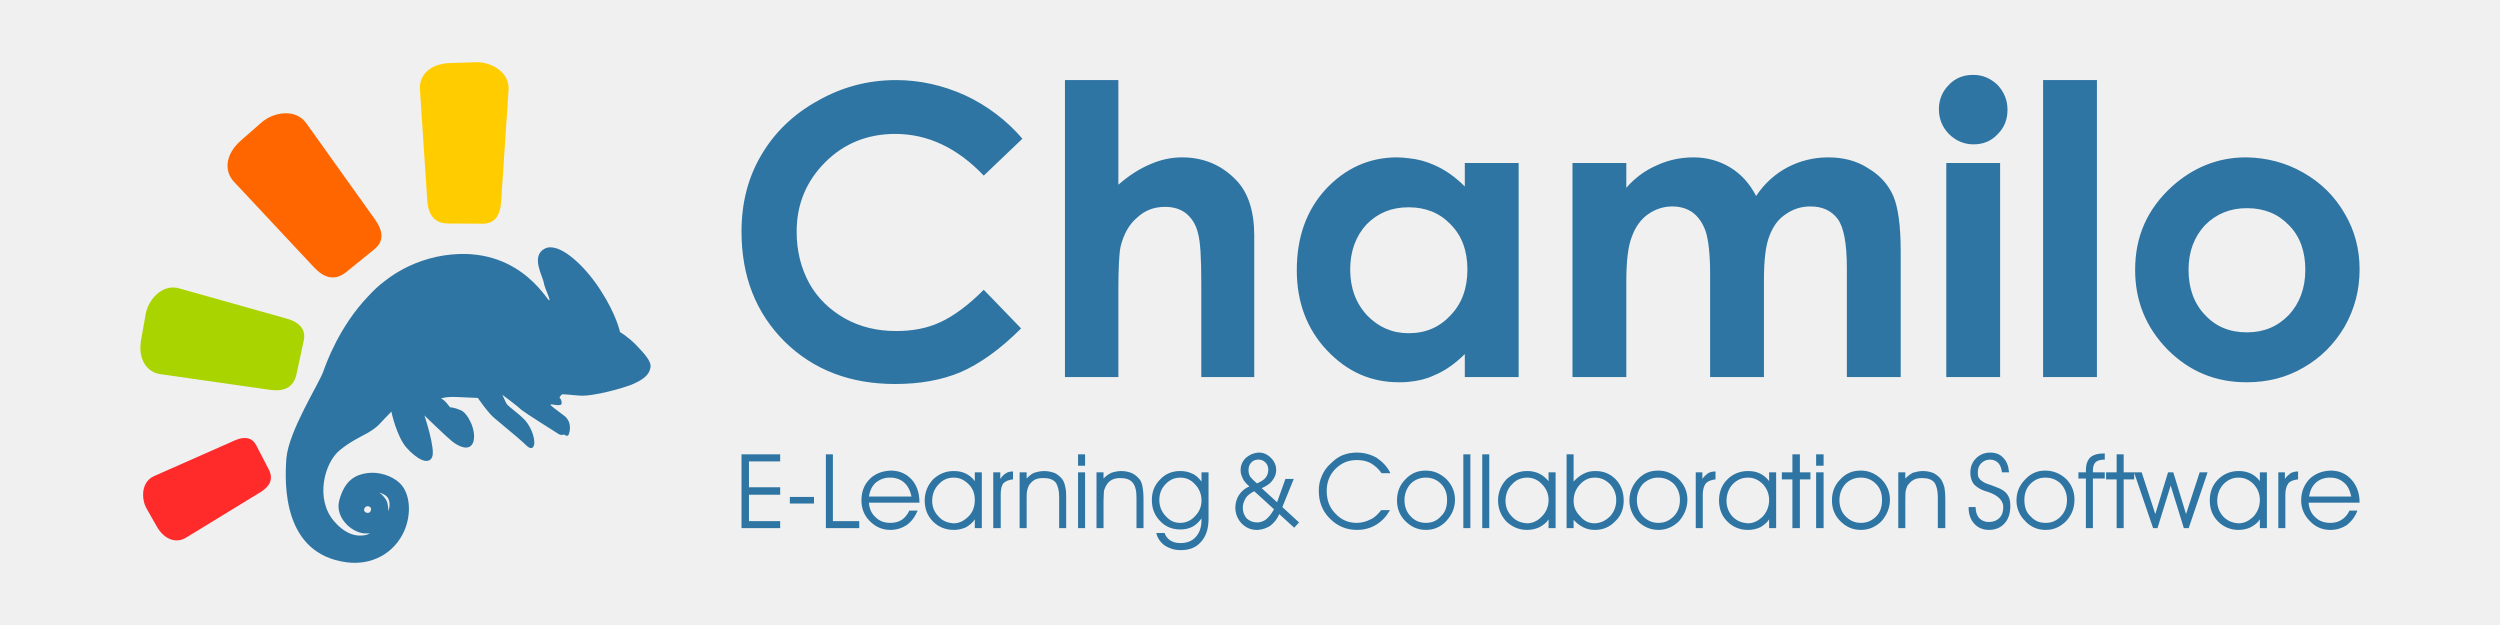
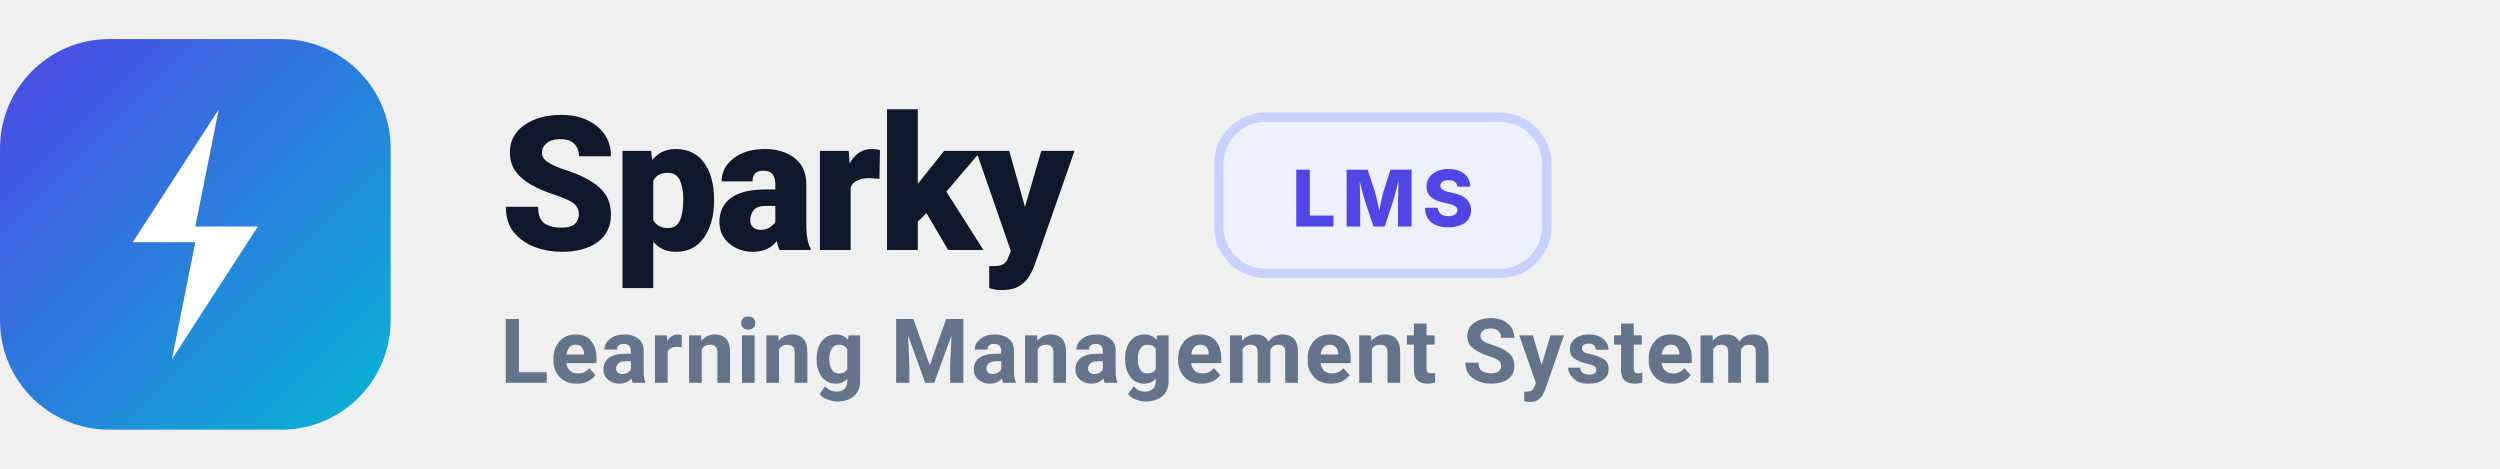
- <svg xmlns="http://www.w3.org/2000/svg" width="400" height="100" id="svg3034" version="1.1">
-   <defs id="defs3036" />
-   <g id="layer1" transform="translate(0,-952.3622)">
-     <g id="g1506" transform="matrix(0.9888601,0,0,0.9888601,5.005831,11.46593)">
-       <g transform="matrix(0.3661674,0,0,0.3661674,-28.87784,687.9578)" id="g1448">
-         <path style="fill:#2e75a3;stroke-width:1.001" id="path2819" d="m 1058.013,888.635 v -22.061 c 7.288,0 13.427,-2.494 18.415,-7.672 4.796,-5.18 7.29,-11.895 7.29,-19.952 0,-8.059 -2.301,-14.772 -7.29,-19.762 -4.794,-4.987 -10.934,-7.481 -18.415,-7.481 v -22.446 c 8.633,0.191 17.073,2.303 24.747,6.714 7.864,4.413 14.004,10.552 18.417,18.225 4.411,7.484 6.523,15.732 6.523,24.556 0,9.018 -2.111,17.266 -6.523,25.132 -4.605,7.864 -10.552,13.813 -18.226,18.225 -7.481,4.411 -15.922,6.523 -24.938,6.523 z m 0,-99.375 v 22.446 h -0.193 c -7.29,0 -13.429,2.494 -18.417,7.483 -4.794,5.18 -7.288,11.701 -7.288,19.76 0,8.248 2.494,14.963 7.288,19.952 4.796,5.179 10.936,7.672 18.417,7.672 0,0 0,0 0.193,0 v 22.061 c -0.193,0 -0.193,0 -0.385,0 -13.62,0 -25.13,-4.796 -34.723,-14.388 -9.593,-9.784 -14.389,-21.485 -14.389,-35.298 0,-14.772 5.373,-26.859 16.308,-36.836 9.4,-8.441 20.334,-12.853 32.613,-12.853 0.191,0 0.383,0 0.576,0 z m -370.449,99.183 v -21.487 c 7.481,0 13.619,-2.686 18.416,-7.864 4.987,-5.18 7.482,-11.895 7.482,-20.336 0,-8.248 -2.494,-14.963 -7.482,-19.952 -4.796,-4.987 -10.935,-7.482 -18.416,-7.482 v -21.678 c 3.836,0.384 7.481,1.343 10.935,2.878 4.987,2.109 9.593,5.372 13.813,9.592 v -10.359 h 23.788 v 94.578 h -23.788 v -10.167 c -4.605,4.605 -9.207,7.672 -14.004,9.592 -3.262,1.536 -6.908,2.304 -10.743,2.687 z m 72.324,-96.688 h 23.788 v 10.936 c 4.028,-4.605 8.633,-7.865 13.62,-9.976 4.987,-2.303 10.361,-3.453 16.115,-3.453 5.947,0 11.319,1.534 16.115,4.412 4.796,2.878 8.633,7.098 11.512,12.662 3.646,-5.565 8.44,-9.784 13.813,-12.662 5.563,-2.878 11.51,-4.412 18.033,-4.412 6.716,0 12.663,1.534 17.651,4.796 5.18,3.068 8.824,7.098 11.127,12.279 2.108,4.986 3.26,13.046 3.26,24.364 v 55.634 H 881.134 v -48.151 c 0,-10.743 -1.343,-18.034 -4.028,-21.679 -2.685,-3.646 -6.716,-5.563 -12.086,-5.563 -4.028,0 -7.673,1.151 -10.936,3.454 -3.26,2.108 -5.563,5.371 -7.099,9.4 -1.726,4.222 -2.494,10.743 -2.494,19.76 v 42.781 h -23.788 v -45.849 c 0,-8.633 -0.769,-14.772 -1.917,-18.417 -1.345,-3.837 -3.262,-6.523 -5.756,-8.442 -2.494,-1.726 -5.371,-2.686 -9.016,-2.686 -3.839,0 -7.484,1.151 -10.743,3.454 -3.07,2.108 -5.565,5.563 -7.099,9.784 -1.726,4.22 -2.494,10.934 -2.494,19.952 v 42.204 H 759.891 V 791.754 Z M 936.958,752.809 c 4.222,0 7.675,1.535 10.743,4.413 2.877,3.069 4.413,6.714 4.413,10.936 0,4.411 -1.343,7.864 -4.413,10.935 -2.877,3.069 -6.523,4.412 -10.55,4.412 -4.222,0 -7.866,-1.534 -10.936,-4.604 -2.879,-2.878 -4.413,-6.715 -4.413,-10.936 0,-4.221 1.534,-7.865 4.413,-10.742 2.878,-3.07 6.523,-4.413 10.742,-4.413 z m -11.893,38.945 h 23.788 v 94.578 h -23.788 z m 42.78,-36.643 h 23.79 v 131.22 h -23.79 z m -451.023,25.899 -17.074,16.307 c -11.702,-12.279 -24.747,-18.417 -39.135,-18.417 -12.279,0 -22.638,4.221 -30.886,12.47 -8.442,8.442 -12.662,18.609 -12.662,30.695 0,8.633 1.918,16.115 5.564,22.828 3.646,6.525 9.017,11.703 15.732,15.54 6.906,3.836 14.388,5.562 22.637,5.562 7.099,0 13.62,-1.149 19.376,-3.836 5.946,-2.686 12.47,-7.482 19.375,-14.387 l 16.498,17.074 c -9.401,9.4 -18.417,15.732 -26.859,19.376 -8.249,3.451 -17.841,5.18 -28.776,5.18 -19.76,0 -36.067,-6.139 -48.921,-18.802 -12.662,-12.661 -18.992,-28.775 -18.992,-48.535 0,-12.662 2.877,-23.981 8.825,-33.957 5.755,-9.784 14.004,-17.841 24.747,-23.788 10.742,-6.139 22.253,-9.209 34.723,-9.209 10.551,0 20.719,2.303 30.503,6.715 9.785,4.604 18.225,10.935 25.324,19.183 z m 170.742,8.633 v 21.678 h -0.191 c -7.482,0 -13.429,2.495 -18.417,7.482 -4.796,5.18 -7.29,11.895 -7.29,19.952 0,8.25 2.494,14.963 7.482,20.336 4.987,5.179 11.127,7.864 18.226,7.864 0.191,0 0.191,0 0.191,0 v 21.487 c -1.343,0.191 -2.877,0.191 -4.411,0.191 -12.279,0 -22.83,-4.605 -31.847,-14.197 -8.824,-9.4 -13.238,-21.294 -13.238,-35.298 0,-14.58 4.22,-26.475 12.853,-35.876 8.633,-9.207 19.185,-14.004 31.464,-14.004 1.916,0 3.452,0.192 5.179,0.383 z M 535.622,755.111 h 23.597 v 46.235 c 4.605,-4.029 9.402,-7.099 14.004,-9.017 4.796,-2.109 9.402,-3.069 14.198,-3.069 9.207,0 17.266,3.261 23.596,9.784 5.565,5.563 8.25,14.006 8.25,24.747 v 62.54 h -23.405 v -41.63 c 0,-10.936 -0.385,-18.417 -1.536,-22.253 -0.958,-3.837 -2.877,-6.523 -5.18,-8.442 -2.494,-1.918 -5.563,-2.877 -9.207,-2.877 -4.987,0 -9.018,1.535 -12.47,4.796 -3.453,2.877 -5.947,7.29 -7.29,12.853 -0.576,2.879 -0.96,9.209 -0.96,19.376 v 38.176 h -23.597 z" />
-         <path style="fill:#2e75a3;stroke-width:1.013" id="path2913" d="m 1094.691,953.877 v -3.107 0 c 1.942,0 3.494,-0.388 5.047,-1.359 1.554,-0.971 2.72,-2.33 3.495,-4.076 h 3.495 c -0.971,2.718 -2.718,4.854 -4.66,6.406 -2.134,1.359 -4.464,2.136 -7.182,2.136 z m 0,-12.037 v -2.718 h 9.319 c -0.583,-2.718 -1.552,-4.854 -3.301,-6.213 -1.552,-1.359 -3.495,-2.136 -6.018,-2.136 v -3.105 c 0.195,0 0.195,0 0.195,0 3.882,0 6.794,1.359 9.124,3.882 2.33,2.524 3.689,6.016 3.689,10.095 v 0.193 z m 0,-14.171 v 3.105 h -0.194 c -2.33,0 -4.464,0.778 -6.018,2.136 -1.747,1.552 -2.718,3.689 -3.105,6.213 h 9.317 v 2.718 h -9.512 c 0.193,2.718 1.165,4.854 2.911,6.406 1.749,1.747 4.076,2.524 6.6,2.524 v 3.107 c -3.493,0 -6.6,-1.361 -8.93,-3.885 -2.524,-2.524 -3.882,-5.629 -3.882,-9.124 0,-3.882 1.359,-6.987 3.689,-9.512 2.521,-2.328 5.433,-3.493 9.122,-3.687 z m -40.574,26.208 v -2.913 c 0.193,0 0.193,0 0.193,0 2.524,0 4.66,-1.165 6.601,-3.105 1.749,-1.942 2.72,-4.466 2.72,-7.184 0,-2.718 -0.971,-5.047 -2.72,-6.989 -1.94,-1.94 -4.076,-2.911 -6.601,-2.911 0,0 0,0 -0.193,0 v -2.911 c 0.193,0 0.193,0 0.388,0 1.942,0 3.495,0.388 5.241,1.165 1.554,0.776 2.913,1.94 3.882,3.299 v -3.882 h 3.107 v 24.656 h -3.107 v -3.882 c -0.969,1.552 -2.328,2.524 -4.076,3.495 -1.552,0.776 -3.495,1.163 -5.435,1.163 v 0 0.002 z m 20.773,-0.778 h -3.107 v -24.656 h 2.911 v 2.911 c 0.778,-1.163 1.749,-1.94 2.524,-2.524 0.971,-0.581 2.136,-0.776 3.301,-0.776 v 3.495 c -1.94,0.193 -3.495,0.776 -4.27,1.747 -0.778,0.971 -1.359,2.718 -1.359,4.854 z m -20.773,-25.236 v 2.911 c -2.523,0 -4.66,0.971 -6.6,2.911 -1.749,1.942 -2.72,4.466 -2.72,7.377 0,2.718 0.971,5.047 2.72,6.989 1.94,1.94 4.076,2.718 6.6,2.911 v 2.913 0 c -3.495,0 -6.6,-1.361 -8.93,-3.689 -2.523,-2.524 -3.689,-5.631 -3.689,-9.319 0,-3.688 1.165,-6.794 3.689,-9.317 2.33,-2.33 5.435,-3.688 8.93,-3.688 z m -46.01,3.688 v -2.913 l 8.348,24.462 h 1.94 l 5.825,-18.831 5.825,18.831 h 2.134 l 8.348,-24.656 h -3.495 l -6.018,18.443 -5.629,-18.443 h -2.33 l -5.629,18.443 -6.018,-18.443 h -3.301 v 0 3.108 0 0 z m 0,-2.913 v 2.913 h -4.66 V 953.099 h -3.105 v -21.548 h -4.66 v -3.107 h 4.66 v -7.958 h 3.105 v 7.958 h 4.66 v 0 z m -39.215,25.239 v -3.107 c 0,0 0,0 0.193,0 2.524,0 4.854,-0.971 6.6,-2.911 1.747,-1.749 2.718,-4.272 2.718,-7.184 0,-2.911 -0.971,-5.241 -2.718,-7.184 -1.747,-1.747 -4.076,-2.718 -6.794,-2.718 v -3.105 c 3.493,0 6.6,1.359 9.124,3.687 2.524,2.524 3.689,5.631 3.689,9.126 0,3.689 -1.165,6.794 -3.689,9.512 -2.524,2.524 -5.435,3.885 -8.93,3.885 -0.194,-0.001 -0.194,-0.001 -0.194,-0.001 z m 20.965,-0.778 h -3.105 v -21.938 h -3.301 v -2.718 h 3.301 v -0.776 c 0,-2.526 0.581,-4.466 1.94,-5.825 1.361,-1.165 3.301,-1.749 6.018,-1.749 h 0.39 v 2.72 c -1.942,0 -3.301,0.388 -4.078,1.165 -0.776,0.776 -1.165,1.94 -1.165,3.689 v 0.776 h 5.243 v 2.718 h -5.243 v 21.938 z m -20.965,-25.431 v 3.105 h -0.195 c -2.524,0 -4.658,0.971 -6.406,2.718 -1.94,1.942 -2.718,4.466 -2.718,7.184 0,2.911 0.778,5.435 2.718,7.184 1.749,1.94 3.882,2.911 6.602,2.911 v 3.107 c -3.495,0 -6.602,-1.361 -8.932,-3.885 -2.524,-2.524 -3.882,-5.629 -3.882,-9.124 0,-3.689 1.359,-6.794 3.882,-9.317 2.524,-2.72 5.437,-3.882 8.736,-3.882 0.194,0 0.194,0 0.194,0 z m -81.538,26.208 v -3.107 0 c 2.718,0 4.854,-0.971 6.796,-2.911 1.747,-1.749 2.524,-4.272 2.524,-7.184 0,-2.911 -0.778,-5.241 -2.718,-7.184 -1.749,-1.747 -3.885,-2.718 -6.602,-2.718 v -3.105 c 3.495,0 6.406,1.359 8.93,3.687 2.524,2.524 3.885,5.631 3.885,9.126 0,3.689 -1.361,6.794 -3.689,9.512 -2.521,2.523 -5.628,3.884 -9.124,3.884 z m 16.501,-25.433 h 3.107 v 2.718 c 0.971,-0.969 2.136,-1.94 3.301,-2.524 1.359,-0.388 2.718,-0.776 4.464,-0.776 1.749,0 3.495,0.388 4.854,0.969 1.359,0.778 2.524,1.749 3.301,2.913 0.581,0.971 0.969,1.94 1.359,3.299 0.193,1.165 0.388,2.913 0.388,5.243 v 12.812 h -3.301 v -13.784 c 0,-2.911 -0.581,-5.047 -1.552,-6.406 -1.165,-1.359 -2.911,-1.942 -5.435,-1.942 -1.359,0 -2.718,0.193 -3.689,0.778 -1.165,0.581 -1.942,1.552 -2.718,2.524 -0.39,0.776 -0.583,1.552 -0.778,2.33 -0.193,0.969 -0.193,2.33 -0.193,4.464 v 12.037 h -3.107 z m 31.062,15.336 h 3.107 c 0,2.136 0.581,3.689 1.552,4.854 1.165,1.165 2.524,1.749 4.272,1.749 1.94,0 3.493,-0.583 4.658,-1.749 1.166,-1.166 1.749,-2.718 1.749,-4.854 0,-2.911 -2.33,-5.241 -6.989,-6.794 -0.388,0 -0.581,-0.193 -0.778,-0.193 -2.524,-0.778 -4.076,-1.942 -5.241,-3.107 -0.971,-1.359 -1.552,-2.911 -1.552,-5.047 0,-2.524 0.778,-4.658 2.524,-6.406 1.552,-1.552 3.689,-2.524 6.213,-2.524 2.524,0 4.466,0.778 5.825,2.33 1.552,1.552 2.33,3.689 2.524,6.406 h -3.107 c -0.193,-1.747 -0.776,-3.105 -1.552,-4.076 -0.971,-0.971 -2.136,-1.552 -3.689,-1.552 -1.553,0 -2.911,0.581 -3.882,1.552 -1.165,1.165 -1.552,2.524 -1.552,4.076 0,0.971 0,1.552 0.388,2.33 0.388,0.583 0.778,1.165 1.552,1.552 0.583,0.583 1.942,1.165 3.882,1.749 1.165,0.388 1.942,0.776 2.524,0.969 2.136,0.778 3.689,1.749 4.66,3.107 0.971,1.358 1.359,2.911 1.359,5.047 0,3.301 -0.776,5.825 -2.524,7.765 -1.747,1.942 -4.076,2.913 -6.987,2.913 -2.526,0 -4.854,-0.971 -6.408,-2.72 -1.747,-1.94 -2.524,-4.27 -2.524,-7.375 v -0.003 z m -47.563,-16.111 v 3.105 c -0.193,0 -0.193,0 -0.193,0 -2.524,0 -4.854,0.971 -6.6,2.718 -1.749,1.942 -2.718,4.466 -2.718,7.184 0,2.911 0.969,5.435 2.718,7.184 1.94,1.94 4.076,2.911 6.794,2.911 v 3.107 c -3.689,0 -6.6,-1.361 -9.124,-3.885 -2.524,-2.524 -3.689,-5.629 -3.689,-9.124 0,-3.689 1.165,-6.794 3.689,-9.317 2.524,-2.72 5.435,-3.882 8.93,-3.882 10e-4,0 10e-4,0 0.194,0 z m -49.892,26.208 v -2.913 0 c 2.524,0 4.66,-1.165 6.602,-3.105 1.747,-1.942 2.718,-4.466 2.718,-7.184 0,-2.718 -0.971,-5.047 -2.718,-6.989 -1.942,-1.94 -4.078,-2.911 -6.602,-2.911 v 0 -2.911 c 0,0 0,0 0.193,0 1.942,0 3.689,0.388 5.243,1.165 1.552,0.776 2.911,1.94 3.882,3.299 v -3.882 h 3.105 v 24.656 h -3.105 v -3.882 c -0.971,1.552 -2.33,2.524 -3.882,3.495 -1.749,0.776 -3.495,1.163 -5.437,1.163 v 0 z m 19.608,-0.778 v -21.548 h -4.66 v -3.107 h 4.66 v -7.958 h 3.301 v 7.958 h 4.658 v 3.107 h -4.658 V 953.099 Z m 13.784,-27.566 h -3.301 v -5.047 h 3.301 z M 867.553,953.099 v -24.656 h 3.301 V 953.099 Z m -30.091,-25.236 v 2.911 c -2.718,0 -4.854,0.971 -6.794,2.911 -1.749,1.942 -2.718,4.466 -2.718,7.377 0,2.718 0.969,5.047 2.718,6.989 1.94,1.94 4.076,2.718 6.794,2.911 v 2.913 h -0.193 c -3.495,0 -6.6,-1.361 -8.93,-3.689 -2.524,-2.524 -3.689,-5.631 -3.689,-9.319 0,-3.688 1.165,-6.794 3.689,-9.317 2.329,-2.33 5.434,-3.688 9.123,-3.688 z m -39.604,26.014 v -3.107 0 c 2.72,0 4.854,-0.971 6.796,-2.911 1.747,-1.749 2.718,-4.272 2.718,-7.184 0,-2.911 -0.971,-5.241 -2.718,-7.184 -1.942,-1.747 -4.076,-2.718 -6.796,-2.718 v -3.105 c 3.495,0 6.408,1.359 8.932,3.687 2.524,2.524 3.882,5.631 3.882,9.126 0,3.689 -1.359,6.794 -3.689,9.512 -2.524,2.523 -5.63,3.884 -9.125,3.884 z m 19.608,-0.778 h -3.105 v -24.656 h 2.911 v 2.911 c 0.778,-1.163 1.747,-1.94 2.524,-2.524 0.971,-0.581 2.136,-0.776 3.301,-0.776 v 3.495 c -1.942,0.193 -3.301,0.776 -4.272,1.747 -0.776,0.971 -1.359,2.718 -1.359,4.854 z m -19.607,-25.431 v 3.105 h -0.195 c -2.524,0 -4.658,0.971 -6.6,2.718 -1.747,1.942 -2.718,4.466 -2.718,7.184 0,2.911 0.971,5.435 2.718,7.184 1.942,1.94 4.076,2.911 6.796,2.911 v 3.107 c -3.495,0 -6.602,-1.361 -9.126,-3.885 -2.33,-2.524 -3.689,-5.629 -3.689,-9.124 0,-3.689 1.359,-6.794 3.689,-9.317 2.524,-2.72 5.437,-3.882 8.93,-3.882 z m -27.956,26.208 v -2.913 c 2.524,-0.193 4.66,-1.165 6.6,-3.105 1.749,-1.942 2.72,-4.272 2.72,-7.184 0,-2.718 -0.971,-5.047 -2.72,-6.989 -1.94,-1.94 -4.076,-2.911 -6.6,-2.911 v -2.911 h 0.193 c 3.495,0 6.406,1.165 8.93,3.689 2.33,2.524 3.495,5.629 3.495,9.317 0,3.688 -1.165,6.796 -3.689,9.124 -2.328,2.523 -5.434,3.884 -8.929,3.884 z m 0,-26.014 v 2.911 c 0,0 0,0 -0.193,0 -2.524,0 -4.66,0.971 -6.6,3.107 -1.749,1.94 -2.72,4.27 -2.72,7.182 0,2.718 0.971,4.854 2.913,6.796 1.747,2.134 3.882,3.105 6.406,3.105 0,0 0,0 0.193,0 v 2.913 c -0.193,0 -0.193,0 -0.193,0 -1.942,0 -3.495,-0.39 -5.047,-1.165 -1.552,-0.778 -2.911,-1.749 -4.272,-3.301 v 3.689 H 757.285 v -32.614 h 3.105 v 10.289 1.747 c 1.361,-1.552 2.913,-2.718 4.466,-3.493 1.553,-0.779 3.108,-1.166 5.048,-1.166 z m -30.091,26.014 v -2.913 0 c 2.524,0 4.854,-1.165 6.6,-3.105 1.942,-1.942 2.913,-4.466 2.913,-7.184 0,-2.718 -0.971,-5.047 -2.913,-6.989 -1.747,-1.94 -4.076,-2.911 -6.406,-2.911 h -0.194 v -2.911 h 0.193 c 1.942,0 3.689,0.388 5.241,1.165 1.554,0.776 2.913,1.94 4.078,3.299 v -3.882 h 3.105 v 24.656 h -3.105 v -3.882 c -0.971,1.552 -2.33,2.524 -4.078,3.495 -1.747,0.776 -3.493,1.163 -5.435,1.163 z m 0,-26.014 v 2.911 c -2.524,0 -4.854,0.971 -6.6,2.911 -1.942,1.942 -2.913,4.466 -2.913,7.377 0,2.718 0.971,5.047 2.913,6.989 1.747,1.94 4.076,2.718 6.6,2.911 v 2.913 0 c -3.689,0 -6.6,-1.361 -9.124,-3.689 -2.33,-2.524 -3.689,-5.631 -3.689,-9.319 0,-3.688 1.359,-6.794 3.689,-9.317 2.525,-2.33 5.436,-3.688 9.124,-3.688 z m -44.652,26.014 v -3.107 0 c 2.718,0 4.854,-0.971 6.6,-2.911 1.942,-1.749 2.72,-4.272 2.72,-7.184 0,-2.911 -0.778,-5.241 -2.72,-7.184 -1.747,-1.747 -3.882,-2.718 -6.6,-2.718 v -3.105 c 3.495,0 6.406,1.359 8.93,3.687 2.524,2.524 3.882,5.631 3.882,9.126 0,3.689 -1.359,6.794 -3.882,9.512 -2.329,2.523 -5.434,3.884 -8.93,3.884 z m 16.501,-0.778 v -32.614 h 3.107 V 953.099 Z m 8.349,0 v -32.614 h 3.107 V 953.099 Z M 695.161,927.668 v 3.105 c -0.193,0 -0.193,0 -0.193,0 -2.524,0 -4.853,0.971 -6.599,2.718 -1.749,1.942 -2.718,4.466 -2.718,7.184 0,2.911 0.969,5.435 2.718,7.184 1.747,1.94 4.076,2.911 6.793,2.911 v 3.107 c -3.689,0 -6.599,-1.361 -9.123,-3.885 -2.524,-2.524 -3.688,-5.629 -3.688,-9.124 0,-3.689 1.165,-6.794 3.688,-9.317 2.524,-2.72 5.435,-3.882 8.93,-3.882 0,0 0,0 0.193,0 z m -74.157,26.208 v -3.301 c 1.359,-0.193 2.524,-0.583 3.495,-1.359 1.165,-0.971 2.328,-2.33 3.493,-4.466 l -6.987,-6.406 v -5.241 c 1.552,-0.778 2.524,-1.359 3.299,-2.33 0.778,-0.971 1.165,-2.136 1.165,-3.495 0,-1.165 -0.388,-2.33 -1.165,-3.105 -0.969,-0.971 -1.94,-1.359 -3.105,-1.359 0,0 0,0 -0.193,0 v -3.107 c 0.193,0 0.193,0 0.388,0 1.942,0 3.689,0.778 5.241,2.33 1.554,1.552 2.33,3.301 2.33,5.435 0,1.749 -0.581,3.107 -1.747,4.66 -0.971,1.359 -2.524,2.33 -4.66,3.301 l 6.796,6.213 3.687,-10.291 h 3.689 l -5.047,12.425 7.377,6.796 -2.134,2.33 -6.602,-6.018 c -0.969,2.33 -2.33,3.882 -4.076,5.241 -1.552,0.971 -3.301,1.552 -5.241,1.747 v 0 -0.001 z m 54.55,-25.045 c -1.359,-1.94 -3.105,-3.493 -4.852,-4.464 -1.749,-0.971 -3.885,-1.359 -6.213,-1.359 -3.689,0 -6.796,1.359 -9.319,3.882 -2.718,2.718 -3.882,6.018 -3.882,9.707 0,4.076 1.165,7.377 3.882,10.095 2.524,2.718 5.631,4.076 9.319,4.076 2.328,0 4.27,-0.581 6.213,-1.552 1.747,-0.778 3.299,-2.33 4.658,-4.076 h 3.882 c -1.552,2.718 -3.493,4.852 -6.016,6.406 -2.524,1.552 -5.437,2.33 -8.543,2.33 -4.854,0 -8.736,-1.749 -12.037,-5.049 -3.301,-3.299 -4.854,-7.375 -4.854,-12.229 0,-2.33 0.39,-4.466 1.359,-6.602 0.778,-1.94 2.136,-3.882 3.882,-5.435 1.554,-1.552 3.301,-2.911 5.243,-3.689 1.94,-0.778 4.076,-1.165 6.213,-1.165 3.299,0 6.213,0.778 8.93,2.33 2.524,1.747 4.66,3.882 6.018,6.794 h -3.885 z m -54.55,-9.124 v 3.107 c -1.165,0 -2.33,0.388 -3.107,1.359 -0.776,0.776 -1.165,1.94 -1.165,3.299 0,0.971 0.193,1.942 0.778,2.913 0.581,0.776 1.552,1.747 2.911,2.911 0.193,0 0.39,-0.193 0.583,-0.193 v 5.241 l -1.749,-1.552 c -1.552,0.778 -2.911,1.747 -3.689,2.911 -0.776,1.359 -1.359,2.718 -1.359,4.272 0,1.94 0.583,3.493 1.749,4.854 1.359,1.163 2.718,1.747 4.658,1.747 0.195,0 0.39,0 0.39,0 v 3.301 c -0.193,0 -0.39,0 -0.583,0 -2.718,0 -4.854,-0.971 -6.794,-2.913 -1.749,-1.94 -2.718,-4.27 -2.718,-6.987 0,-1.942 0.581,-3.882 1.552,-5.437 1.165,-1.747 2.718,-3.105 4.66,-3.882 -1.554,-1.359 -2.524,-2.524 -2.913,-3.495 -0.581,-1.165 -0.969,-2.328 -0.969,-3.689 0,-2.134 0.776,-3.882 2.328,-5.435 1.553,-1.361 3.299,-2.139 5.436,-2.332 z m -34.363,43.098 v -3.107 0 c 2.718,0 5.047,-0.776 6.796,-2.718 1.747,-1.942 2.524,-4.466 2.524,-7.572 v -0.583 c -1.165,1.554 -2.524,2.913 -4.078,3.689 -1.552,0.778 -3.299,1.165 -5.047,1.165 -0.193,0 -0.193,0 -0.193,0 v -2.911 0 c 2.33,0 4.66,-0.971 6.406,-2.911 1.942,-1.942 2.913,-4.272 2.913,-6.989 0,-2.717 -0.971,-5.241 -2.913,-7.184 -1.747,-1.94 -3.882,-2.911 -6.406,-2.911 v 0 -2.911 c 1.942,0 3.689,0.388 5.241,1.165 1.554,0.581 2.913,1.94 4.078,3.493 v -4.076 h 3.105 v 20.579 c 0,4.464 -1.165,7.765 -3.299,10.095 -2.136,2.524 -5.049,3.689 -8.932,3.689 z m 0,-34.943 v 2.911 c -2.718,0 -4.66,0.971 -6.406,2.718 -1.94,1.942 -2.911,4.272 -2.911,7.184 0,2.718 0.971,5.241 2.911,7.184 1.749,1.94 3.689,2.911 6.406,2.911 v 2.911 c -3.495,0 -6.6,-1.165 -8.93,-3.689 -2.524,-2.524 -3.689,-5.629 -3.689,-9.317 0,-3.688 1.165,-6.6 3.689,-9.124 2.33,-2.524 5.435,-3.689 8.736,-3.689 0,0 0,0 0.193,0 z m 0,31.837 v 3.107 c -2.718,0 -4.854,-0.778 -6.794,-1.942 -2.136,-1.552 -3.301,-3.301 -3.882,-5.629 h 3.689 c 0.388,1.359 1.359,2.524 2.524,3.299 1.359,0.778 2.524,1.166 4.464,1.166 z m -100.174,-5.823 v -2.913 0 c 2.524,0 4.66,-1.165 6.601,-3.105 1.941,-1.942 2.718,-4.466 2.718,-7.184 0,-2.718 -0.777,-5.047 -2.718,-6.989 -1.941,-1.94 -4.077,-2.911 -6.406,-2.911 -0.194,0 -0.194,0 -0.194,0 v -2.911 h 0.194 c 1.941,0 3.689,0.388 5.241,1.165 1.553,0.776 2.912,1.94 3.882,3.299 v -3.882 h 3.106 v 24.656 h -3.106 v -3.882 c -0.97,1.552 -2.329,2.524 -3.882,3.495 -1.748,0.776 -3.494,1.163 -5.436,1.163 v 0 0.002 z m 20.773,-0.778 h -3.301 v -24.656 h 3.106 v 2.911 c 0.778,-1.163 1.553,-1.94 2.524,-2.524 0.778,-0.581 1.942,-0.776 3.106,-0.776 v 3.495 c -1.941,0.193 -3.3,0.776 -4.27,1.747 -0.778,0.971 -1.165,2.718 -1.165,4.854 v 14.949 z m 8.347,-24.655 h 3.106 v 2.718 c 0.971,-0.969 1.941,-1.94 3.3,-2.524 1.36,-0.388 2.719,-0.776 4.466,-0.776 1.747,0 3.3,0.388 4.853,0.969 1.36,0.778 2.524,1.749 3.301,2.913 0.582,0.971 0.97,1.94 1.164,3.299 0.389,1.165 0.389,2.913 0.389,5.243 v 12.812 h -3.106 v -13.784 c 0,-2.911 -0.582,-5.047 -1.552,-6.406 -1.165,-1.359 -2.912,-1.942 -5.436,-1.942 -1.553,0 -2.718,0.193 -3.882,0.778 -0.971,0.581 -1.941,1.552 -2.524,2.524 -0.389,0.776 -0.582,1.552 -0.778,2.33 -0.193,0.969 -0.193,2.33 -0.193,4.464 v 12.037 h -3.106 v -24.656 z m 28.925,-2.911 h -3.105 v -5.047 h 3.105 z m -3.105,27.566 v -24.656 h 3.105 V 953.099 Z m 8.155,-24.655 h 3.105 v 2.718 c 0.971,-0.969 2.136,-1.94 3.495,-2.524 1.165,-0.388 2.718,-0.776 4.27,-0.776 1.942,0 3.495,0.388 4.854,0.969 1.552,0.778 2.524,1.749 3.495,2.913 0.581,0.971 0.971,1.94 1.165,3.299 0.193,1.165 0.388,2.913 0.388,5.243 v 12.812 h -3.105 v -13.784 c 0,-2.911 -0.583,-5.047 -1.749,-6.406 -1.166,-1.359 -2.911,-1.942 -5.435,-1.942 -1.359,0 -2.524,0.193 -3.689,0.778 -1.165,0.581 -1.942,1.552 -2.524,2.524 -0.388,0.776 -0.778,1.552 -0.971,2.33 0,0.969 -0.193,2.33 -0.193,4.464 v 12.037 h -3.105 z m -63.096,-0.581 v 2.911 c -2.718,0 -4.853,0.971 -6.6,2.911 -1.941,1.942 -2.912,4.466 -2.912,7.377 0,2.718 0.971,5.047 2.912,6.989 1.748,1.94 3.882,2.718 6.6,2.911 v 2.913 0 c -3.688,0 -6.794,-1.361 -9.124,-3.689 -2.524,-2.524 -3.689,-5.631 -3.689,-9.319 0,-3.688 1.359,-6.794 3.689,-9.317 2.525,-2.33 5.437,-3.688 9.124,-3.688 z m -27.954,26.014 v -3.107 0 c 1.747,0 3.494,-0.388 5.047,-1.359 1.359,-0.971 2.524,-2.33 3.3,-4.076 h 3.689 c -1.165,2.718 -2.718,4.854 -4.854,6.406 -2.135,1.359 -4.465,2.134 -7.183,2.134 v 0 0 z m 0,-12.037 v -2.718 h 9.318 c -0.582,-2.72 -1.748,-4.854 -3.301,-6.213 -1.552,-1.359 -3.689,-2.136 -6.017,-2.136 v -3.107 c 0,0 0,0 0.193,0 3.689,0 6.795,1.361 9.125,3.885 2.329,2.524 3.494,6.016 3.494,10.095 v 0.193 z m -62.513,-6.796 h 13.784 v 3.301 h -13.784 v 11.647 h 13.784 v 3.107 h -17.084 v -32.614 h 17.084 v 3.105 H 396 Z m 62.513,-7.375 v 3.105 c -0.194,0 -0.194,0 -0.389,0 -2.33,0 -4.271,0.778 -6.018,2.136 -1.747,1.552 -2.718,3.689 -3.106,6.213 h 9.514 v 2.718 h -9.514 c 0.194,2.718 1.165,4.854 2.912,6.406 1.748,1.747 3.882,2.524 6.601,2.524 v 3.107 c -3.689,0 -6.601,-1.361 -9.125,-3.885 -2.524,-2.524 -3.689,-5.629 -3.689,-9.124 0,-3.882 1.165,-6.987 3.689,-9.514 2.329,-2.326 5.435,-3.491 9.124,-3.685 z m -33.781,11.647 v 2.911 h -10.677 v -2.911 z m 19.997,13.783 h -14.754 v -32.614 h 3.106 v 29.508 h 11.648 z" />
-       </g>
-       <g transform="matrix(5.492299,0,0,5.492299,11.08049,-581.3522)" id="g1073">
-         <path style="fill:#2e75a3;stroke-width:0.576" d="m 50.215,23.846 c -0.238,-0.004 -0.46,0.042 -0.662,0.145 -1.616,0.82 -0.2,3.129 -0.111,3.82 0.135,0.737 0.818,1.939 0.588,1.938 -0.276,-0.048 -3.744,-6.649 -12.504,-4.852 -2.26,0.494 -4.199,1.453 -5.771,2.688 -0.693,0.504 -1.294,1.098 -1.85,1.693 -3.242,3.39 -4.691,7.481 -5.018,8.4 -0.514,1.425 -3.809,6.564 -4.102,9.602 -0.246,3.084 -0.344,10.688 6.666,11.635 2.847,0.384 5.35,-1.004 6.455,-3.496 0.859,-1.994 0.614,-4.23 -0.481,-5.293 -0.917,-0.89 -2.397,-1.305 -3.621,-1.143 -1.298,0.173 -2.534,0.767 -3.144,3.065 -0.517,2.023 1.635,3.785 3.109,3.655 v 0.002 c 0.092,4.91e-4 0.23,8.48e-4 0.322,-0.045 0,0 -0.093,0.092 -0.322,0.182 h -0.002 c -0.647,0.181 -2.074,0.356 -3.676,-1.492 -2.152,-2.497 -1.073,-6.543 0.639,-7.916 1.11,-0.915 2.172,-1.416 3.096,-1.918 0.462,-0.274 0.877,-0.548 1.248,-0.914 0.232,-0.229 0.418,-0.458 0.604,-0.641 v -0.002 c 0.553,-0.547 0.785,-0.824 0.785,-0.824 0,0 0.586,2.767 1.686,4.016 1.099,1.248 2.431,1.991 2.85,1.072 0.419,-0.873 -0.852,-4.654 -0.852,-4.654 0,0 2.382,2.315 3.07,2.871 0.688,0.555 2.022,1.253 2.396,0.012 0.329,-1.241 -0.629,-3.135 -1.41,-3.461 -0.735,-0.327 -1.197,-0.328 -1.197,-0.328 0,0 -0.458,-0.602 -0.688,-0.787 C 38.043,40.689 37.998,40.69 37.998,40.69 c 0,0 0.415,-0.228 1.705,-0.176 1.335,0.053 2.395,0.105 2.395,0.105 0,0 1.188,1.754 1.922,2.311 0.688,0.602 2.477,2.039 3.119,2.641 0.596,0.602 0.962,0.879 1.195,0.373 0.187,-0.506 -0.127,-1.842 -0.951,-2.812 -0.87,-0.925 -1.789,-1.436 -2.109,-1.898 -0.273,-0.554 -0.457,-0.969 -0.457,-0.969 0,0 1.699,1.251 2.111,1.668 0.459,0.37 3.489,2.273 3.994,2.598 0.505,0.372 0.736,0.143 0.736,0.143 0,0 0.367,0.279 0.506,0.096 0.139,-0.184 0.514,-1.425 -0.449,-2.166 -1.009,-0.788 -1.606,-1.16 -1.514,-1.252 0.047,-0.091 1.058,0.237 1.197,-0.039 0.093,-0.229 -0.044,-0.599 -0.182,-0.691 -0.091,-0.139 0.279,-0.414 0.279,-0.414 0,0 0.369,0.003 1.889,0.148 1.519,0.146 5.105,-0.902 5.867,-1.232 1.198,-0.519 1.924,-1.016 2.07,-1.902 0.12,-0.728 -0.775,-1.617 -1.6,-2.496 -0.962,-0.972 -1.789,-1.436 -1.789,-1.436 0,0 -0.404,-1.936 -2.141,-4.615 -1.479,-2.344 -3.911,-4.799 -5.578,-4.826 z M 31.129,51.152 c 0.44,0.15 0.799,0.303 1,0.685 0.314,0.597 0.002,1.393 0.002,1.393 0,0 0.006,-0.87 -0.248,-1.26 -0.175,-0.269 -0.413,-0.569 -0.754,-0.818 z m -0.984,2.092 c -0.17,0.348 -0.865,0.151 -0.684,-0.305 0.195,-0.49 0.96,-0.261 0.684,0.305 z" transform="matrix(0.2645833,0,0,0.2645833,0,280.0666)" id="path1061" />
-         <path d="m 10.318,280.948 0.775,-0.025 c 0.416,-0.013 0.986,0.281 0.95,0.814 l -0.22,3.311 c -0.028,0.415 -0.208,0.634 -0.537,0.632 l -1.021,-0.005 c -0.416,-0.002 -0.59,-0.267 -0.617,-0.682 L 9.432,281.723 c -0.027,-0.415 0.296,-0.756 0.886,-0.776 z" id="path2950" style="fill:#ffcc00;stroke-width:0.058" />
-         <path d="m 4.158,283.229 0.613,-0.536 c 0.329,-0.288 0.988,-0.427 1.314,0.029 l 2.025,2.836 c 0.254,0.356 0.253,0.653 -0.015,0.871 l -0.833,0.675 c -0.34,0.275 -0.657,0.176 -0.955,-0.143 l -2.351,-2.513 c -0.299,-0.319 -0.263,-0.811 0.204,-1.219 z" id="path2954" style="fill:#ff6600;stroke-width:0.061" />
-         <path d="m 1.219,289.097 0.134,-0.757 c 0.072,-0.406 0.475,-0.898 0.984,-0.755 l 3.168,0.891 c 0.397,0.112 0.573,0.331 0.504,0.65 l -0.214,0.989 c -0.087,0.403 -0.379,0.517 -0.788,0.459 l -3.217,-0.46 c -0.408,-0.058 -0.674,-0.441 -0.571,-1.018 z" id="path2958" style="fill:#aad400;stroke-width:0.058" />
-         <path d="m 1.678,294.599 -0.299,-0.528 c -0.161,-0.283 -0.163,-0.785 0.219,-0.954 l 2.377,-1.051 c 0.298,-0.132 0.515,-0.086 0.634,0.142 l 0.368,0.71 c 0.15,0.289 0.03,0.506 -0.248,0.675 l -2.19,1.338 c -0.278,0.17 -0.632,0.07 -0.86,-0.332 z" id="path2962" style="fill:#ff2a2a;stroke-width:0.046" />
-       </g>
-     </g>
-   </g>
+ <svg xmlns="http://www.w3.org/2000/svg" viewBox="0 0 320 60" width="320" height="60">
+   <defs>
+     <linearGradient id="sparkLogoGrad" x1="0%" y1="0%" x2="100%" y2="100%">
+       <stop offset="0%" stop-color="#4F46E5" />
+       <stop offset="100%" stop-color="#06B6D4" />
+     </linearGradient>
+   </defs>
+   <rect x="0" y="5" width="50" height="50" rx="14" fill="url(#sparkLogoGrad)" />
+   <path d="M28 14L17 31H25L22 46L33 29H25L28 14Z" fill="#FFFFFF" />
+   <text x="64" y="32" font-family="'Plus Jakarta Sans', -apple-system, BlinkMacSystemFont, 'Segoe UI', Roboto, sans-serif" font-size="24" font-weight="800" fill="#0F172A" letter-spacing="-0.5">Sparky</text>
+   <rect x="156" y="15" width="42" height="20" rx="6" fill="#EEF2FF" stroke="#C7D2FE" stroke-width="1.2" />
+   <text x="177" y="29" text-anchor="middle" font-family="-apple-system, BlinkMacSystemFont, sans-serif" font-size="10" font-weight="800" fill="#4F46E5" letter-spacing="0.8">LMS</text>
+   <text x="64" y="49" font-family="-apple-system, BlinkMacSystemFont, 'Segoe UI', Roboto, sans-serif" font-size="11.5" font-weight="600" fill="#64748B" letter-spacing="0.2">Learning Management System</text>
</svg>
